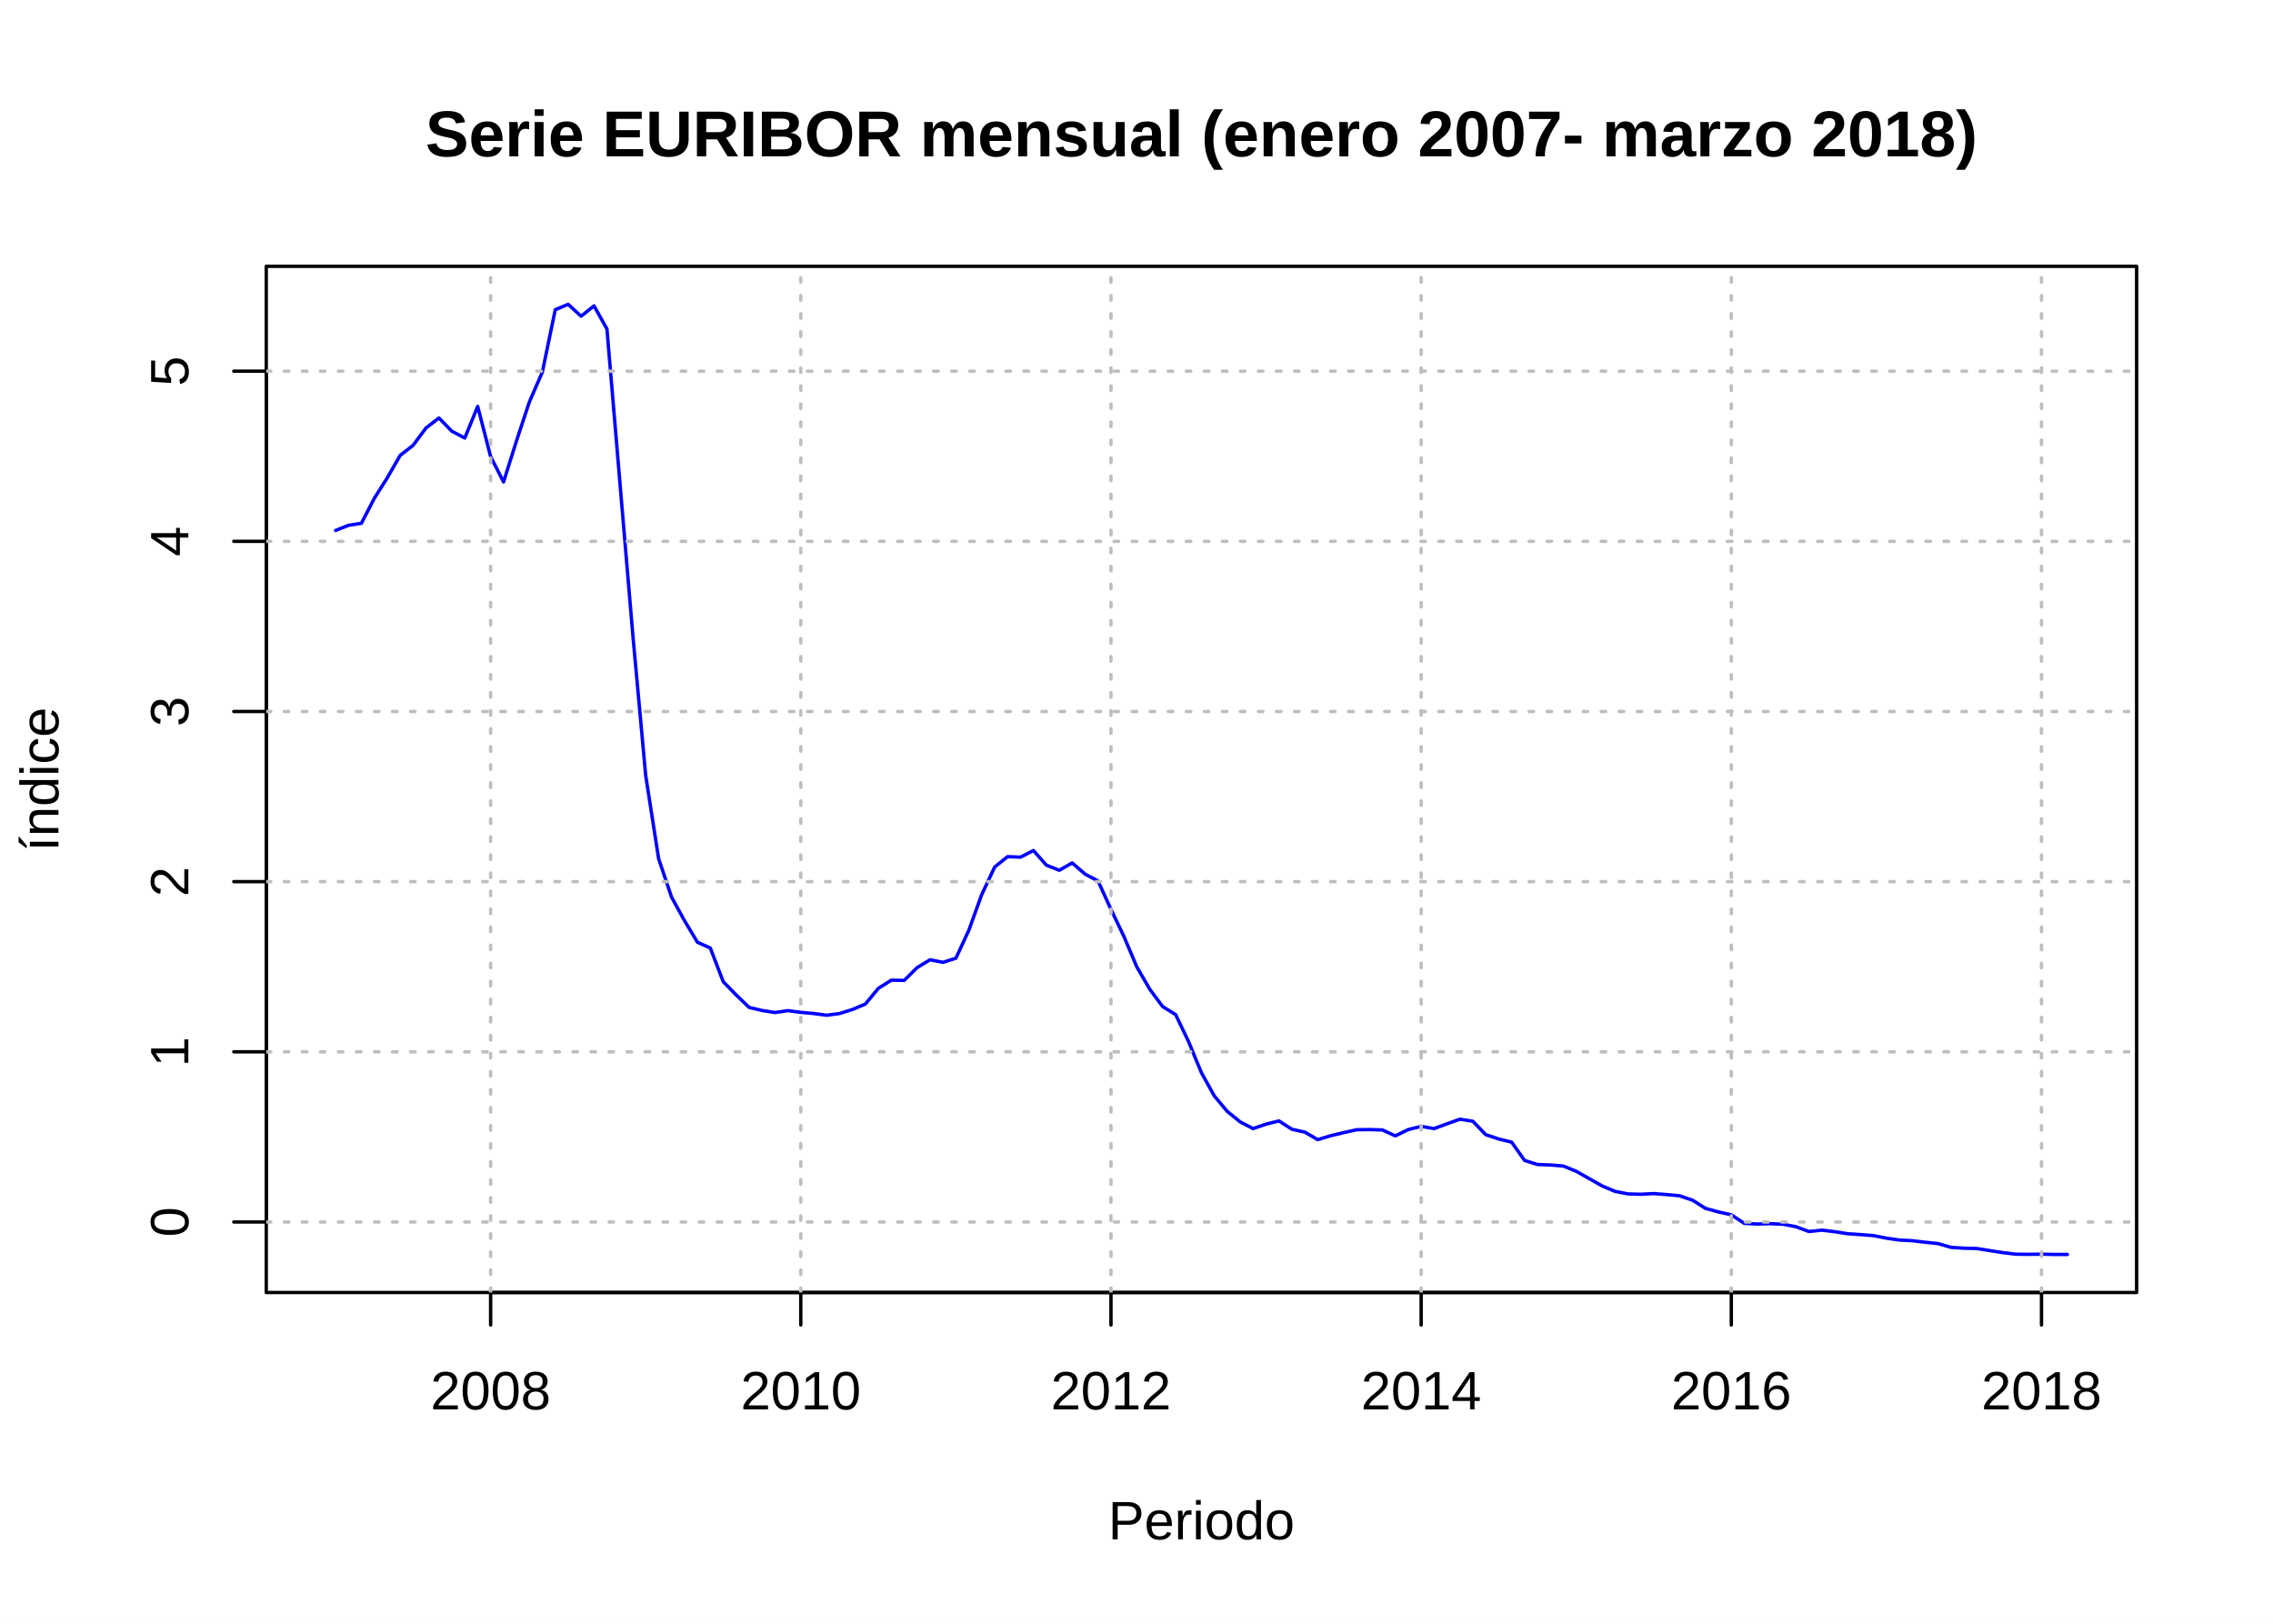
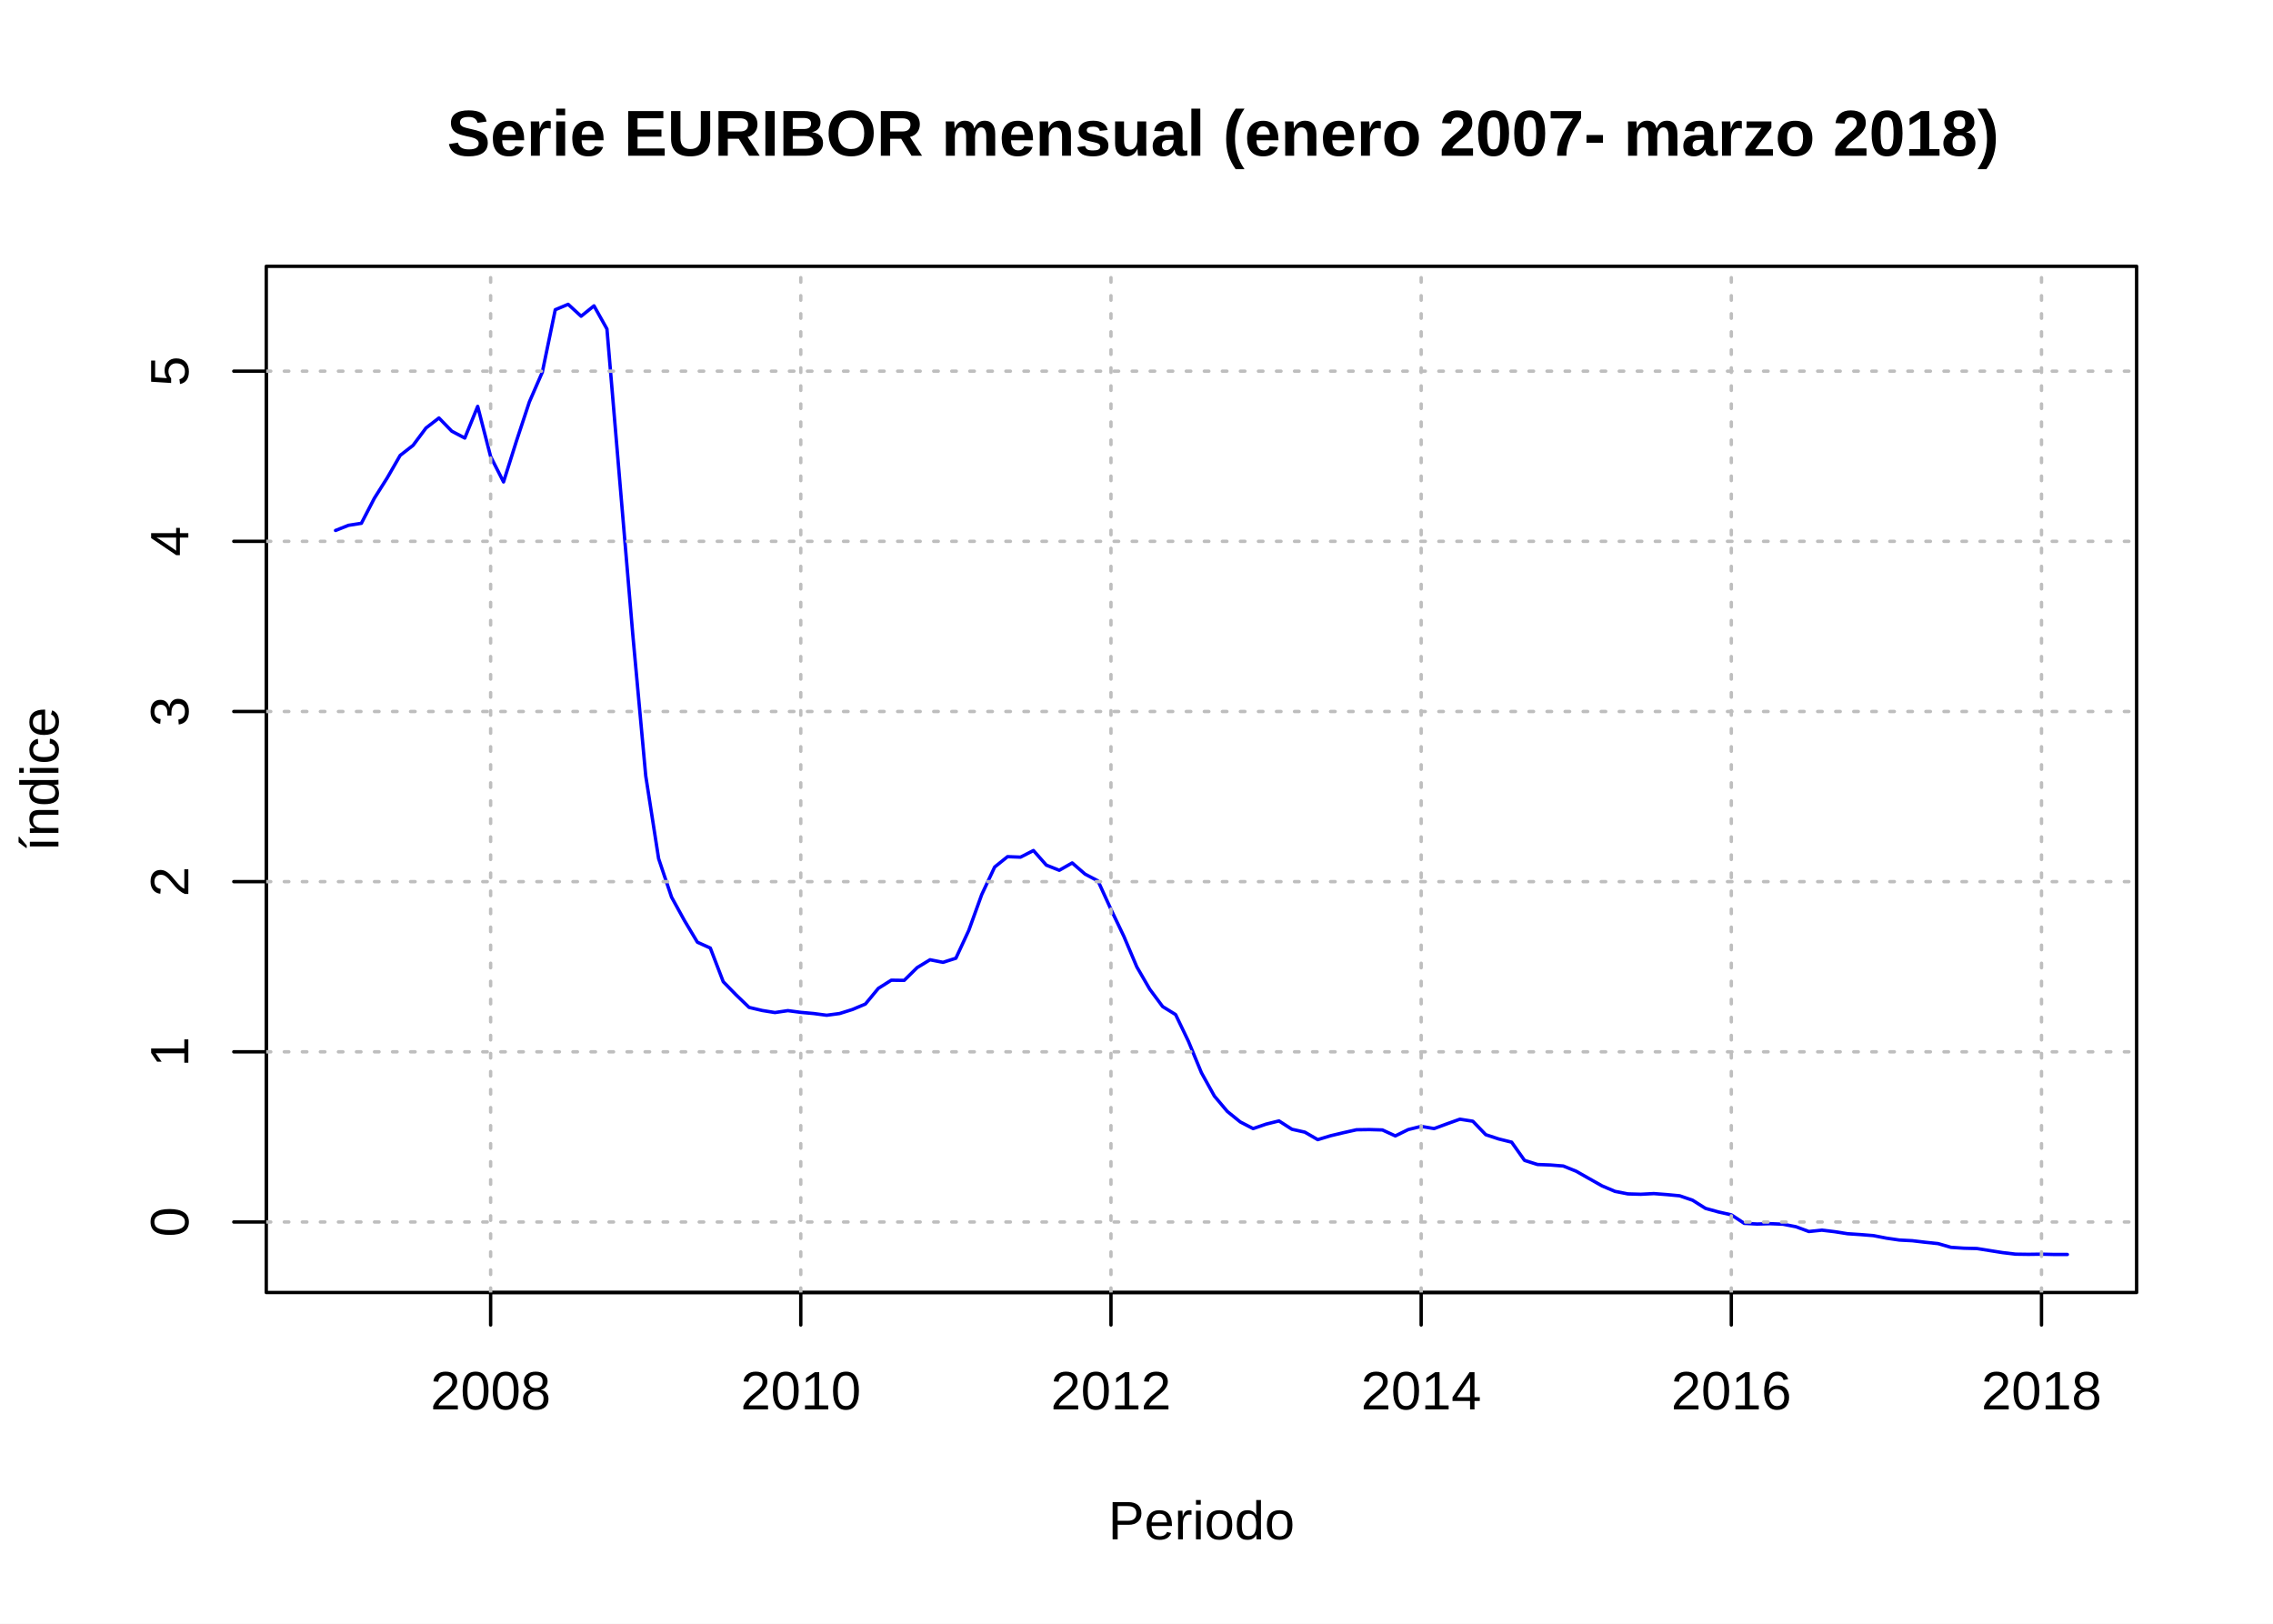
<svg xmlns="http://www.w3.org/2000/svg" viewBox="0 0 504.00 360.00">
  <defs>
    <style type="text/css">
-     line, polyline, path, rect, circle {
+     line, polyline, polygon, path, rect, circle {
      fill: none;
      stroke: #000000;
      stroke-linecap: round;
      stroke-linejoin: round;
      stroke-miterlimit: 10.00;
    }
  </style>
  </defs>
  <rect width="100%" height="100%" style="stroke: none; fill: #FFFFFF;" />
  <defs>
    <clipPath id="cpNTkuMDR8NDczLjc2fDI4Ni41Nnw1OS4wNA==">
      <rect x="59.04" y="59.04" width="414.72" height="227.52" />
    </clipPath>
  </defs>
  <polyline points="74.40,117.61 77.27,116.47 80.13,116.02 83.00,110.48 85.86,105.95 88.73,100.97 91.59,98.74 94.46,94.89 97.33,92.67 100.19,95.61 103.06,97.12 105.92,90.10 108.79,101.23 111.65,106.85 114.52,97.76 117.39,89.08 120.25,82.52 123.12,68.67 125.98,67.47 128.85,70.11 131.71,67.81 134.58,72.94 137.44,106.82 140.31,140.69 143.18,172.01 146.04,190.38 148.91,198.91 151.77,204.11 154.64,208.90 157.50,210.19 160.37,217.66 163.24,220.60 166.10,223.35 168.97,224.03 171.83,224.49 174.70,224.07 177.56,224.45 180.43,224.71 183.30,225.09 186.16,224.71 189.03,223.81 191.89,222.60 194.76,219.13 197.62,217.32 200.49,217.36 203.36,214.53 206.22,212.79 209.09,213.36 211.95,212.45 214.82,206.26 217.68,198.34 220.55,192.23 223.41,189.93 226.28,190.04 229.15,188.57 232.01,191.81 234.88,192.95 237.74,191.32 240.61,193.81 243.47,195.32 246.34,201.62 249.21,207.62 252.07,214.37 254.94,219.32 257.80,223.17 260.67,224.94 263.53,230.90 266.40,237.84 269.27,243.01 272.13,246.41 275.00,248.74 277.86,250.22 280.73,249.23 283.59,248.52 286.46,250.37 289.33,251.01 292.19,252.67 295.06,251.80 297.92,251.12 300.79,250.48 303.65,250.44 306.52,250.52 309.39,251.84 312.25,250.44 315.12,249.73 317.98,250.22 320.85,249.16 323.71,248.14 326.58,248.59 329.44,251.57 332.31,252.52 335.18,253.23 338.04,257.27 340.91,258.18 343.77,258.29 346.64,258.52 349.50,259.68 352.37,261.31 355.24,262.93 358.10,264.14 360.97,264.70 363.83,264.78 366.70,264.63 369.56,264.85 372.43,265.12 375.30,266.10 378.16,267.91 381.03,268.70 383.89,269.34 386.76,271.23 389.62,271.38 392.49,271.30 395.36,271.42 398.22,271.98 401.09,273.04 403.95,272.74 406.82,273.08 409.68,273.53 412.55,273.72 415.41,273.95 418.28,274.51 421.15,274.93 424.01,275.08 426.88,275.42 429.74,275.72 432.61,276.55 435.47,276.74 438.34,276.81 441.21,277.27 444.07,277.72 446.94,278.06 449.80,278.10 452.67,278.06 455.53,278.13 458.40,278.13 " style="stroke-width: 0.75; stroke: #0000FF;" clip-path="url(#cpNTkuMDR8NDczLjc2fDI4Ni41Nnw1OS4wNA==)" />
  <defs>
-     <clipPath id="cpMHw1MDR8MzYwfDA=">
+     <clipPath id="cpMC4wMHw1MDQuMDB8MzYwLjAwfDAuMDA=">
      <rect x="0.00" y="0.00" width="504.00" height="360.00" />
    </clipPath>
  </defs>
-   <g clip-path="url(#cpMHw1MDR8MzYwfDA=)">
-     <text x="94.33" y="34.67" style="font-size: 14.40px; font-weight: bold; font-family: Arial;" textLength="344.14px" lengthAdjust="spacingAndGlyphs">Serie EURIBOR mensual (enero 2007- marzo 2018)</text>
+   <g clip-path="url(#cpMC4wMHw1MDQuMDB8MzYwLjAwfDAuMDA=)">
+     <text x="99.11" y="34.53" style="font-size: 14.40px; font-weight: bold; font-family: Arial;" textLength="334.58px" lengthAdjust="spacingAndGlyphs">Serie EURIBOR mensual (enero 2007- marzo 2018)</text>
  </g>
-   <g clip-path="url(#cpMHw1MDR8MzYwfDA=)">
+   <g clip-path="url(#cpMC4wMHw1MDQuMDB8MzYwLjAwfDAuMDA=)">
    <text x="245.72" y="341.28" style="font-size: 12.00px; font-family: Arial;" textLength="41.36px" lengthAdjust="spacingAndGlyphs">Periodo</text>
  </g>
-   <g clip-path="url(#cpMHw1MDR8MzYwfDA=)">
+   <g clip-path="url(#cpMC4wMHw1MDQuMDB8MzYwLjAwfDAuMDA=)">
    <text transform="translate(12.96,188.81) rotate(-90)" style="font-size: 12.00px; font-family: Arial;" textLength="32.02px" lengthAdjust="spacingAndGlyphs">índice</text>
  </g>
-   <line x1="108.79" y1="286.56" x2="452.67" y2="286.56" style="stroke-width: 0.75;" clip-path="url(#cpMHw1MDR8MzYwfDA=)" />
-   <line x1="108.79" y1="286.56" x2="108.79" y2="293.76" style="stroke-width: 0.75;" clip-path="url(#cpMHw1MDR8MzYwfDA=)" />
-   <line x1="177.56" y1="286.56" x2="177.56" y2="293.76" style="stroke-width: 0.75;" clip-path="url(#cpMHw1MDR8MzYwfDA=)" />
-   <line x1="246.34" y1="286.56" x2="246.34" y2="293.76" style="stroke-width: 0.75;" clip-path="url(#cpMHw1MDR8MzYwfDA=)" />
-   <line x1="315.12" y1="286.56" x2="315.12" y2="293.76" style="stroke-width: 0.75;" clip-path="url(#cpMHw1MDR8MzYwfDA=)" />
-   <line x1="383.89" y1="286.56" x2="383.89" y2="293.76" style="stroke-width: 0.75;" clip-path="url(#cpMHw1MDR8MzYwfDA=)" />
-   <line x1="452.67" y1="286.56" x2="452.67" y2="293.76" style="stroke-width: 0.75;" clip-path="url(#cpMHw1MDR8MzYwfDA=)" />
-   <g clip-path="url(#cpMHw1MDR8MzYwfDA=)">
+   <line x1="108.79" y1="286.56" x2="452.67" y2="286.56" style="stroke-width: 0.75;" clip-path="url(#cpMC4wMHw1MDQuMDB8MzYwLjAwfDAuMDA=)" />
+   <line x1="108.79" y1="286.56" x2="108.79" y2="293.76" style="stroke-width: 0.75;" clip-path="url(#cpMC4wMHw1MDQuMDB8MzYwLjAwfDAuMDA=)" />
+   <line x1="177.56" y1="286.56" x2="177.56" y2="293.76" style="stroke-width: 0.75;" clip-path="url(#cpMC4wMHw1MDQuMDB8MzYwLjAwfDAuMDA=)" />
+   <line x1="246.34" y1="286.56" x2="246.34" y2="293.76" style="stroke-width: 0.75;" clip-path="url(#cpMC4wMHw1MDQuMDB8MzYwLjAwfDAuMDA=)" />
+   <line x1="315.12" y1="286.56" x2="315.12" y2="293.76" style="stroke-width: 0.75;" clip-path="url(#cpMC4wMHw1MDQuMDB8MzYwLjAwfDAuMDA=)" />
+   <line x1="383.89" y1="286.56" x2="383.89" y2="293.76" style="stroke-width: 0.75;" clip-path="url(#cpMC4wMHw1MDQuMDB8MzYwLjAwfDAuMDA=)" />
+   <line x1="452.67" y1="286.56" x2="452.67" y2="293.76" style="stroke-width: 0.75;" clip-path="url(#cpMC4wMHw1MDQuMDB8MzYwLjAwfDAuMDA=)" />
+   <g clip-path="url(#cpMC4wMHw1MDQuMDB8MzYwLjAwfDAuMDA=)">
    <text x="95.44" y="312.48" style="font-size: 12.00px; font-family: Arial;" textLength="26.70px" lengthAdjust="spacingAndGlyphs">2008</text>
  </g>
-   <g clip-path="url(#cpMHw1MDR8MzYwfDA=)">
+   <g clip-path="url(#cpMC4wMHw1MDQuMDB8MzYwLjAwfDAuMDA=)">
    <text x="164.22" y="312.48" style="font-size: 12.00px; font-family: Arial;" textLength="26.70px" lengthAdjust="spacingAndGlyphs">2010</text>
  </g>
-   <g clip-path="url(#cpMHw1MDR8MzYwfDA=)">
+   <g clip-path="url(#cpMC4wMHw1MDQuMDB8MzYwLjAwfDAuMDA=)">
    <text x="232.99" y="312.48" style="font-size: 12.00px; font-family: Arial;" textLength="26.70px" lengthAdjust="spacingAndGlyphs">2012</text>
  </g>
-   <g clip-path="url(#cpMHw1MDR8MzYwfDA=)">
+   <g clip-path="url(#cpMC4wMHw1MDQuMDB8MzYwLjAwfDAuMDA=)">
    <text x="301.77" y="312.48" style="font-size: 12.00px; font-family: Arial;" textLength="26.70px" lengthAdjust="spacingAndGlyphs">2014</text>
  </g>
-   <g clip-path="url(#cpMHw1MDR8MzYwfDA=)">
+   <g clip-path="url(#cpMC4wMHw1MDQuMDB8MzYwLjAwfDAuMDA=)">
    <text x="370.54" y="312.48" style="font-size: 12.00px; font-family: Arial;" textLength="26.70px" lengthAdjust="spacingAndGlyphs">2016</text>
  </g>
-   <g clip-path="url(#cpMHw1MDR8MzYwfDA=)">
+   <g clip-path="url(#cpMC4wMHw1MDQuMDB8MzYwLjAwfDAuMDA=)">
    <text x="439.32" y="312.48" style="font-size: 12.00px; font-family: Arial;" textLength="26.70px" lengthAdjust="spacingAndGlyphs">2018</text>
  </g>
-   <line x1="59.04" y1="270.93" x2="59.04" y2="82.29" style="stroke-width: 0.75;" clip-path="url(#cpMHw1MDR8MzYwfDA=)" />
-   <line x1="59.04" y1="270.93" x2="51.84" y2="270.93" style="stroke-width: 0.75;" clip-path="url(#cpMHw1MDR8MzYwfDA=)" />
-   <line x1="59.04" y1="233.20" x2="51.84" y2="233.20" style="stroke-width: 0.75;" clip-path="url(#cpMHw1MDR8MzYwfDA=)" />
-   <line x1="59.04" y1="195.47" x2="51.84" y2="195.47" style="stroke-width: 0.75;" clip-path="url(#cpMHw1MDR8MzYwfDA=)" />
-   <line x1="59.04" y1="157.75" x2="51.84" y2="157.75" style="stroke-width: 0.75;" clip-path="url(#cpMHw1MDR8MzYwfDA=)" />
-   <line x1="59.04" y1="120.02" x2="51.84" y2="120.02" style="stroke-width: 0.75;" clip-path="url(#cpMHw1MDR8MzYwfDA=)" />
-   <line x1="59.04" y1="82.29" x2="51.84" y2="82.29" style="stroke-width: 0.75;" clip-path="url(#cpMHw1MDR8MzYwfDA=)" />
-   <g clip-path="url(#cpMHw1MDR8MzYwfDA=)">
+   <line x1="59.04" y1="270.93" x2="59.04" y2="82.29" style="stroke-width: 0.75;" clip-path="url(#cpMC4wMHw1MDQuMDB8MzYwLjAwfDAuMDA=)" />
+   <line x1="59.04" y1="270.93" x2="51.84" y2="270.93" style="stroke-width: 0.75;" clip-path="url(#cpMC4wMHw1MDQuMDB8MzYwLjAwfDAuMDA=)" />
+   <line x1="59.04" y1="233.20" x2="51.84" y2="233.20" style="stroke-width: 0.75;" clip-path="url(#cpMC4wMHw1MDQuMDB8MzYwLjAwfDAuMDA=)" />
+   <line x1="59.04" y1="195.47" x2="51.84" y2="195.47" style="stroke-width: 0.75;" clip-path="url(#cpMC4wMHw1MDQuMDB8MzYwLjAwfDAuMDA=)" />
+   <line x1="59.04" y1="157.75" x2="51.84" y2="157.75" style="stroke-width: 0.75;" clip-path="url(#cpMC4wMHw1MDQuMDB8MzYwLjAwfDAuMDA=)" />
+   <line x1="59.04" y1="120.02" x2="51.84" y2="120.02" style="stroke-width: 0.75;" clip-path="url(#cpMC4wMHw1MDQuMDB8MzYwLjAwfDAuMDA=)" />
+   <line x1="59.04" y1="82.29" x2="51.84" y2="82.29" style="stroke-width: 0.75;" clip-path="url(#cpMC4wMHw1MDQuMDB8MzYwLjAwfDAuMDA=)" />
+   <g clip-path="url(#cpMC4wMHw1MDQuMDB8MzYwLjAwfDAuMDA=)">
    <text transform="translate(41.76,274.26) rotate(-90)" style="font-size: 12.00px; font-family: Arial;" textLength="6.67px" lengthAdjust="spacingAndGlyphs">0</text>
  </g>
-   <g clip-path="url(#cpMHw1MDR8MzYwfDA=)">
+   <g clip-path="url(#cpMC4wMHw1MDQuMDB8MzYwLjAwfDAuMDA=)">
    <text transform="translate(41.76,236.54) rotate(-90)" style="font-size: 12.00px; font-family: Arial;" textLength="6.67px" lengthAdjust="spacingAndGlyphs">1</text>
  </g>
-   <g clip-path="url(#cpMHw1MDR8MzYwfDA=)">
+   <g clip-path="url(#cpMC4wMHw1MDQuMDB8MzYwLjAwfDAuMDA=)">
    <text transform="translate(41.76,198.81) rotate(-90)" style="font-size: 12.00px; font-family: Arial;" textLength="6.67px" lengthAdjust="spacingAndGlyphs">2</text>
  </g>
-   <g clip-path="url(#cpMHw1MDR8MzYwfDA=)">
+   <g clip-path="url(#cpMC4wMHw1MDQuMDB8MzYwLjAwfDAuMDA=)">
    <text transform="translate(41.76,161.08) rotate(-90)" style="font-size: 12.00px; font-family: Arial;" textLength="6.67px" lengthAdjust="spacingAndGlyphs">3</text>
  </g>
-   <g clip-path="url(#cpMHw1MDR8MzYwfDA=)">
+   <g clip-path="url(#cpMC4wMHw1MDQuMDB8MzYwLjAwfDAuMDA=)">
    <text transform="translate(41.76,123.36) rotate(-90)" style="font-size: 12.00px; font-family: Arial;" textLength="6.67px" lengthAdjust="spacingAndGlyphs">4</text>
  </g>
-   <g clip-path="url(#cpMHw1MDR8MzYwfDA=)">
+   <g clip-path="url(#cpMC4wMHw1MDQuMDB8MzYwLjAwfDAuMDA=)">
    <text transform="translate(41.76,85.63) rotate(-90)" style="font-size: 12.00px; font-family: Arial;" textLength="6.67px" lengthAdjust="spacingAndGlyphs">5</text>
  </g>
-   <polyline points="59.04,286.56 473.76,286.56 473.76,59.04 59.04,59.04 59.04,286.56 " style="stroke-width: 0.75;" clip-path="url(#cpMHw1MDR8MzYwfDA=)" />
+   <polyline points="59.04,286.56 473.76,286.56 473.76,59.04 59.04,59.04 59.04,286.56 " style="stroke-width: 0.75;" clip-path="url(#cpMC4wMHw1MDQuMDB8MzYwLjAwfDAuMDA=)" />
  <defs>
    <clipPath id="cpNTkuMDR8NDczLjc2fDI4Ni41Nnw1OS4wNA==">
      <rect x="59.04" y="59.04" width="414.72" height="227.52" />
    </clipPath>
  </defs>
  <line x1="108.79" y1="286.56" x2="108.79" y2="59.04" style="stroke-width: 0.75; stroke: #BEBEBE; stroke-dasharray: 1.00,3.00;" clip-path="url(#cpNTkuMDR8NDczLjc2fDI4Ni41Nnw1OS4wNA==)" />
  <line x1="177.56" y1="286.56" x2="177.56" y2="59.04" style="stroke-width: 0.75; stroke: #BEBEBE; stroke-dasharray: 1.00,3.00;" clip-path="url(#cpNTkuMDR8NDczLjc2fDI4Ni41Nnw1OS4wNA==)" />
  <line x1="246.34" y1="286.56" x2="246.34" y2="59.04" style="stroke-width: 0.75; stroke: #BEBEBE; stroke-dasharray: 1.00,3.00;" clip-path="url(#cpNTkuMDR8NDczLjc2fDI4Ni41Nnw1OS4wNA==)" />
  <line x1="315.12" y1="286.56" x2="315.12" y2="59.04" style="stroke-width: 0.75; stroke: #BEBEBE; stroke-dasharray: 1.00,3.00;" clip-path="url(#cpNTkuMDR8NDczLjc2fDI4Ni41Nnw1OS4wNA==)" />
  <line x1="383.89" y1="286.56" x2="383.89" y2="59.04" style="stroke-width: 0.75; stroke: #BEBEBE; stroke-dasharray: 1.00,3.00;" clip-path="url(#cpNTkuMDR8NDczLjc2fDI4Ni41Nnw1OS4wNA==)" />
  <line x1="452.67" y1="286.56" x2="452.67" y2="59.04" style="stroke-width: 0.75; stroke: #BEBEBE; stroke-dasharray: 1.00,3.00;" clip-path="url(#cpNTkuMDR8NDczLjc2fDI4Ni41Nnw1OS4wNA==)" />
  <line x1="59.04" y1="270.93" x2="473.76" y2="270.93" style="stroke-width: 0.75; stroke: #BEBEBE; stroke-dasharray: 1.00,3.00;" clip-path="url(#cpNTkuMDR8NDczLjc2fDI4Ni41Nnw1OS4wNA==)" />
  <line x1="59.04" y1="233.20" x2="473.76" y2="233.20" style="stroke-width: 0.75; stroke: #BEBEBE; stroke-dasharray: 1.00,3.00;" clip-path="url(#cpNTkuMDR8NDczLjc2fDI4Ni41Nnw1OS4wNA==)" />
  <line x1="59.04" y1="195.47" x2="473.76" y2="195.47" style="stroke-width: 0.75; stroke: #BEBEBE; stroke-dasharray: 1.00,3.00;" clip-path="url(#cpNTkuMDR8NDczLjc2fDI4Ni41Nnw1OS4wNA==)" />
  <line x1="59.04" y1="157.75" x2="473.76" y2="157.75" style="stroke-width: 0.75; stroke: #BEBEBE; stroke-dasharray: 1.00,3.00;" clip-path="url(#cpNTkuMDR8NDczLjc2fDI4Ni41Nnw1OS4wNA==)" />
  <line x1="59.04" y1="120.02" x2="473.76" y2="120.02" style="stroke-width: 0.75; stroke: #BEBEBE; stroke-dasharray: 1.00,3.00;" clip-path="url(#cpNTkuMDR8NDczLjc2fDI4Ni41Nnw1OS4wNA==)" />
  <line x1="59.04" y1="82.29" x2="473.76" y2="82.29" style="stroke-width: 0.75; stroke: #BEBEBE; stroke-dasharray: 1.00,3.00;" clip-path="url(#cpNTkuMDR8NDczLjc2fDI4Ni41Nnw1OS4wNA==)" />
</svg>
